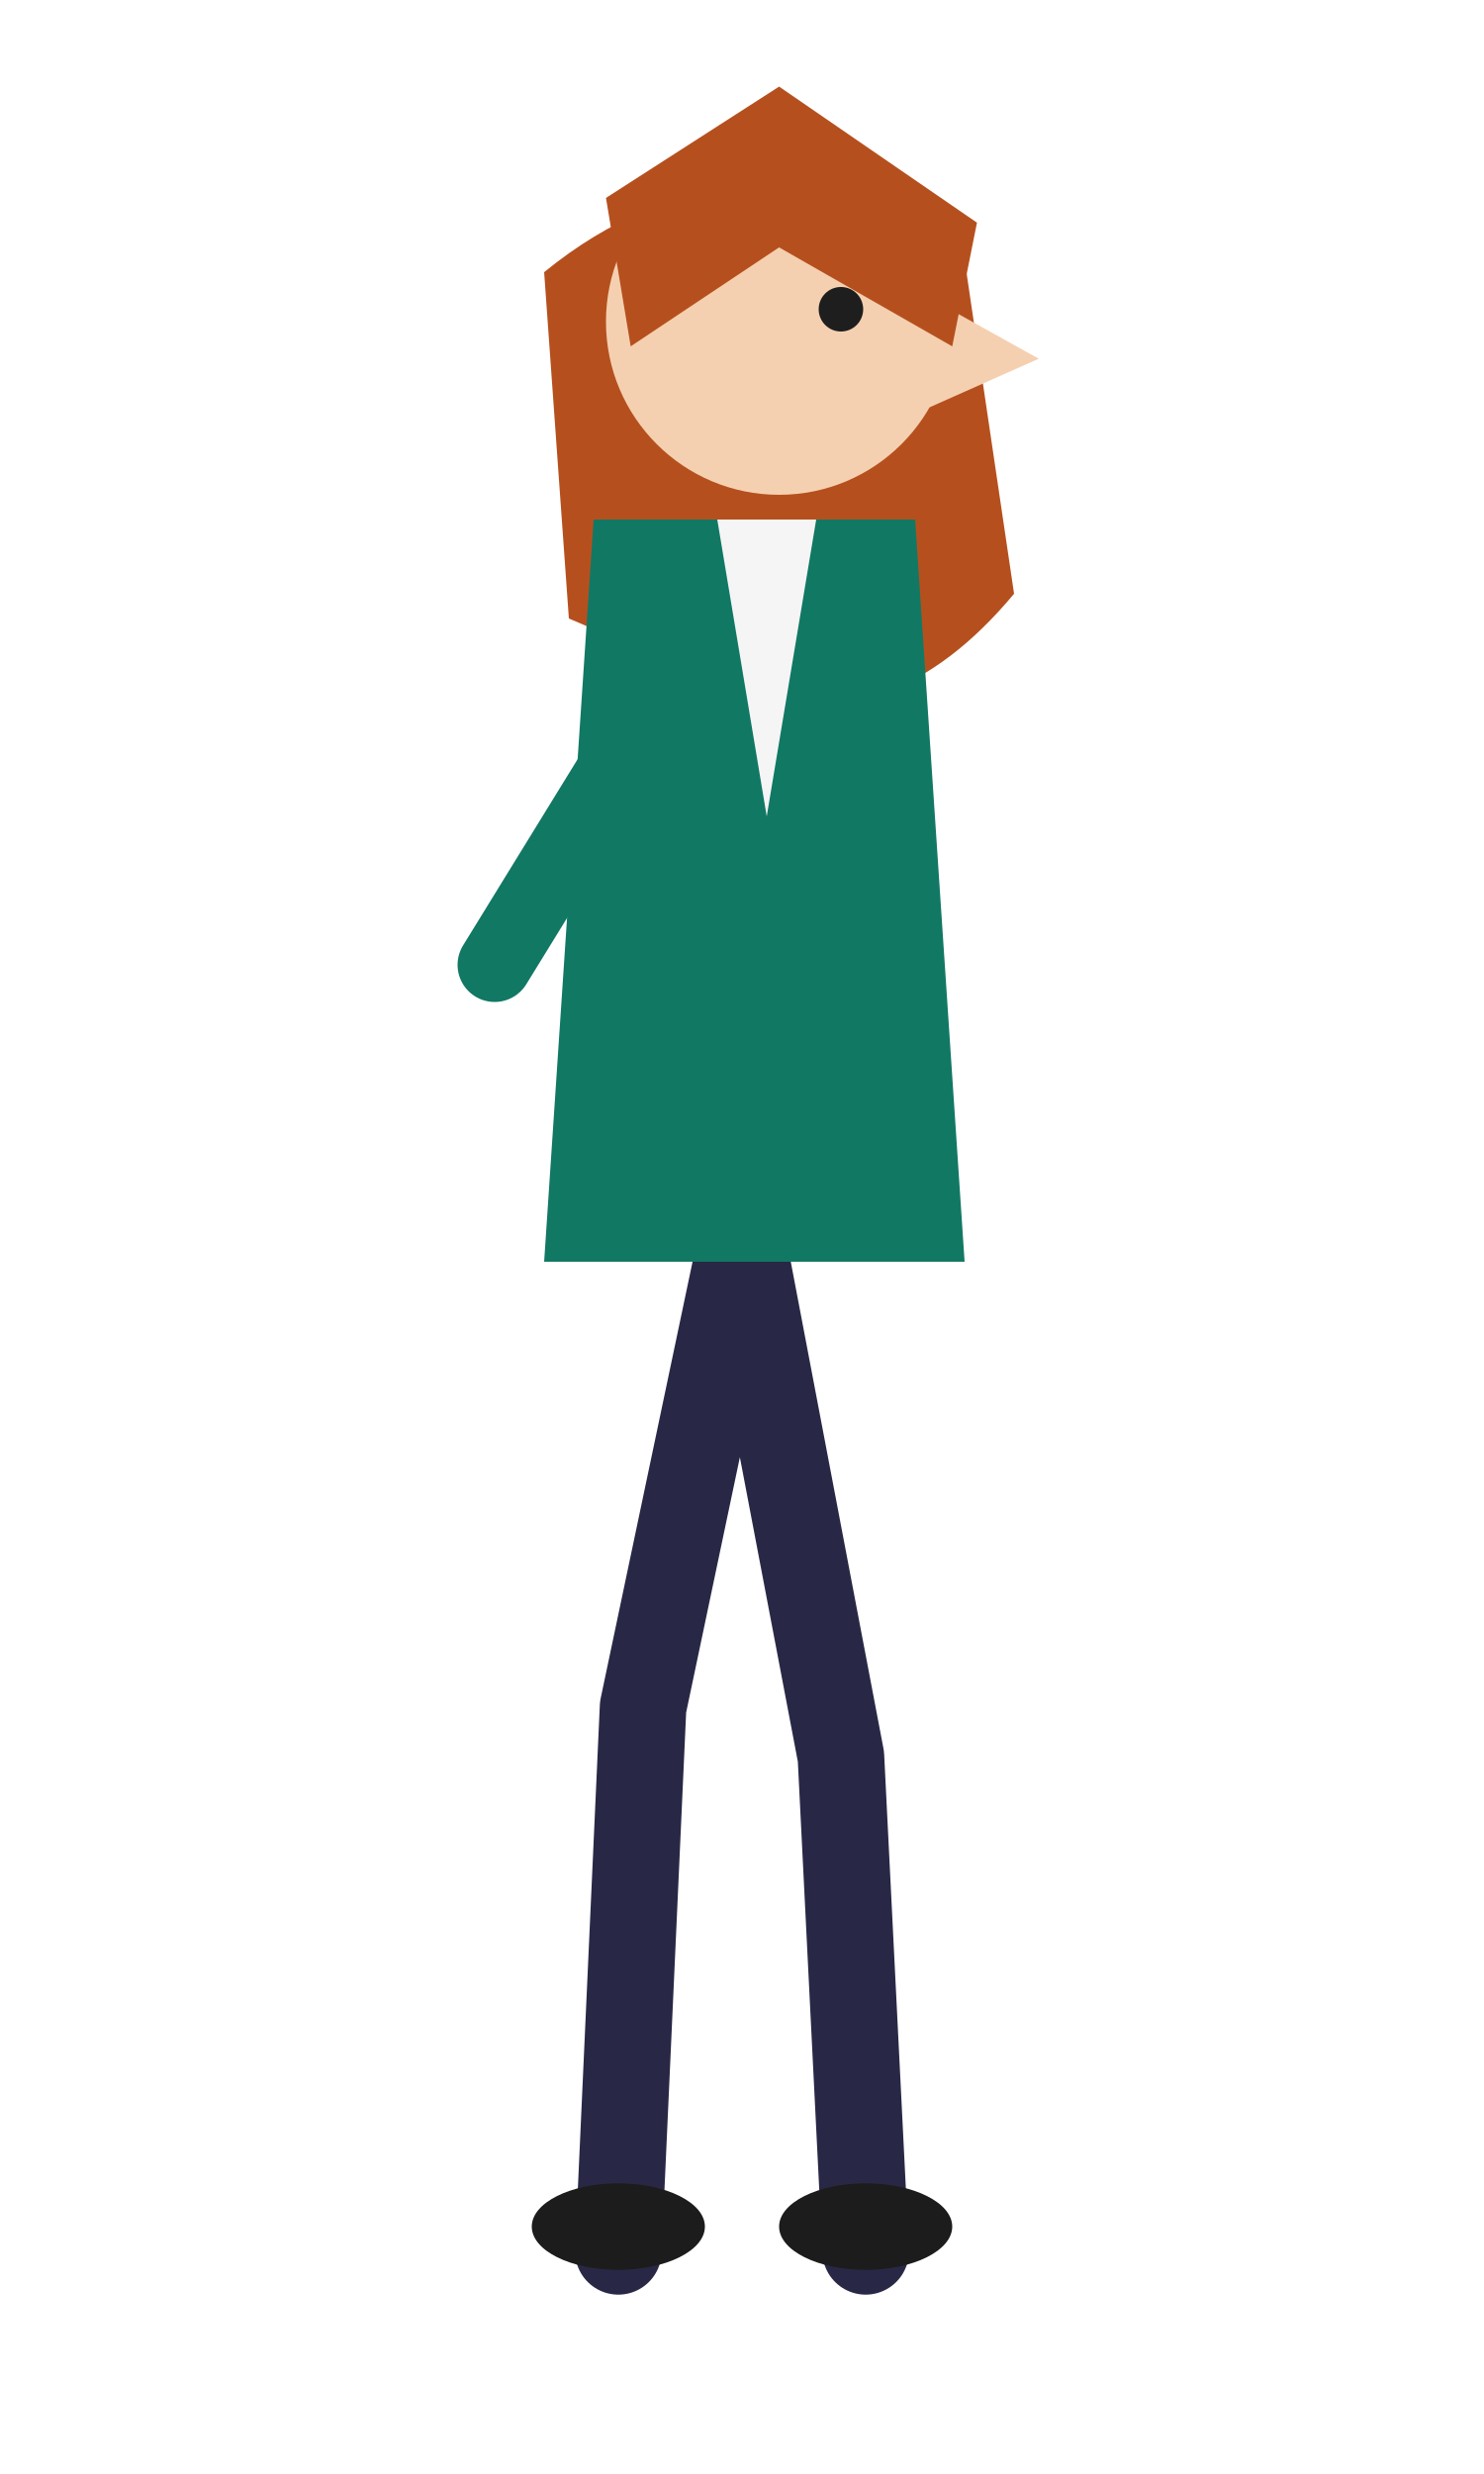
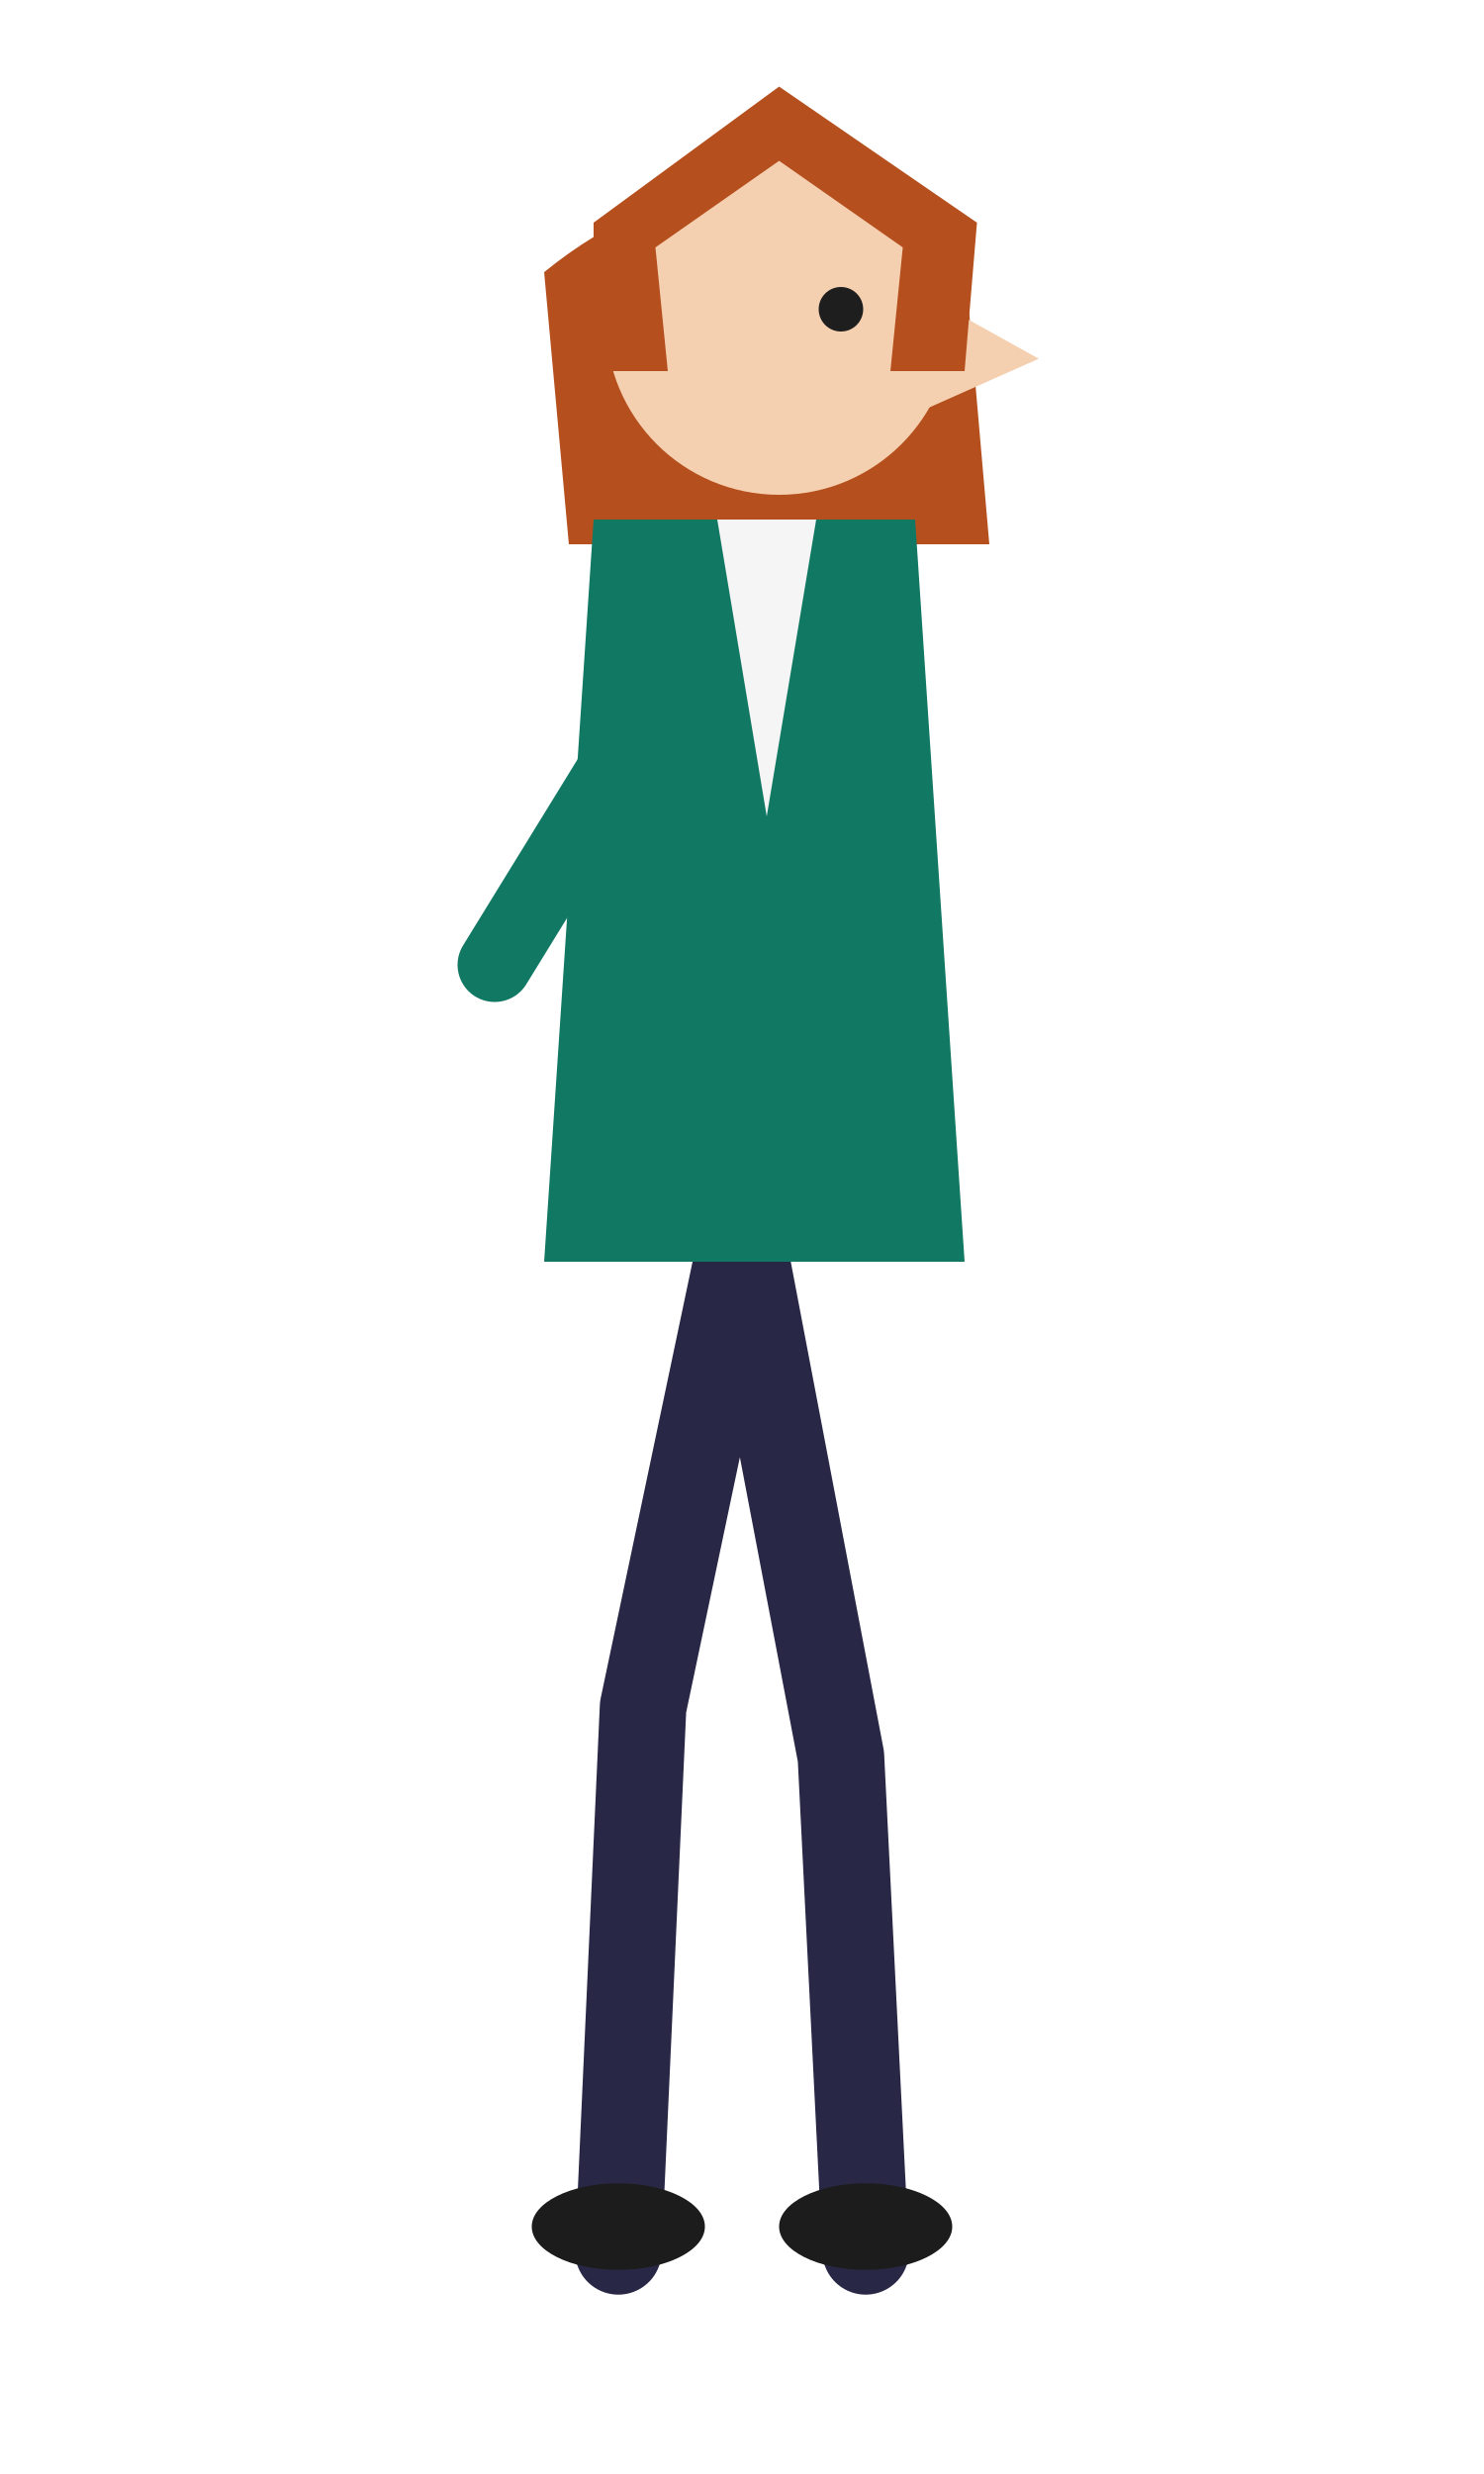
<svg xmlns="http://www.w3.org/2000/svg" viewBox="0 0 120 200" width="120" height="200">
-   <path d="M44 22 Q60 9 78 21 L82 48 Q72 60 60 56 L46 50 Z" fill="#b5501e" />
+   <path d="M44 22 Q60 9 78 21 L80 44 L46 44 Z" fill="#b5501e" />
  <g stroke="#282846" stroke-width="7" stroke-linecap="round" fill="none" stroke-linejoin="round">
    <path d="M60 100 L68 142 L70 182 M60 100 L52 138 L50 182" />
  </g>
  <ellipse cx="70" cy="180" rx="7" ry="3.5" fill="#1c1c1c" />
  <ellipse cx="50" cy="180" rx="7" ry="3.5" fill="#1c1c1c" />
  <path d="M48 42 L74 42 L78 102 L44 102 Z" fill="#117864" />
  <path d="M58 42 L66 42 L62 66 Z" fill="#f5f5f5" />
  <g stroke="#117864" stroke-width="6" stroke-linecap="round" fill="none">
    <path d="M56 52 L40 78" />
  </g>
  <circle cx="63" cy="26" r="14" fill="#f5d0b0" />
  <path d="M75 24 L84 29 L75 33 Z" fill="#f5d0b0" />
-   <path d="M49 16 L63 7 L79 18 L77 28 L63 20 L51 28 Z" fill="#b5501e" />
+   <path d="M48 18 L63 7 L79 18 L78 30 L72 30 L73 20 L63 13 L53 20 L54 30 L48 30 Z" fill="#b5501e" />
  <circle cx="68" cy="25" r="1.8" fill="#1e1e1e" />
</svg>
